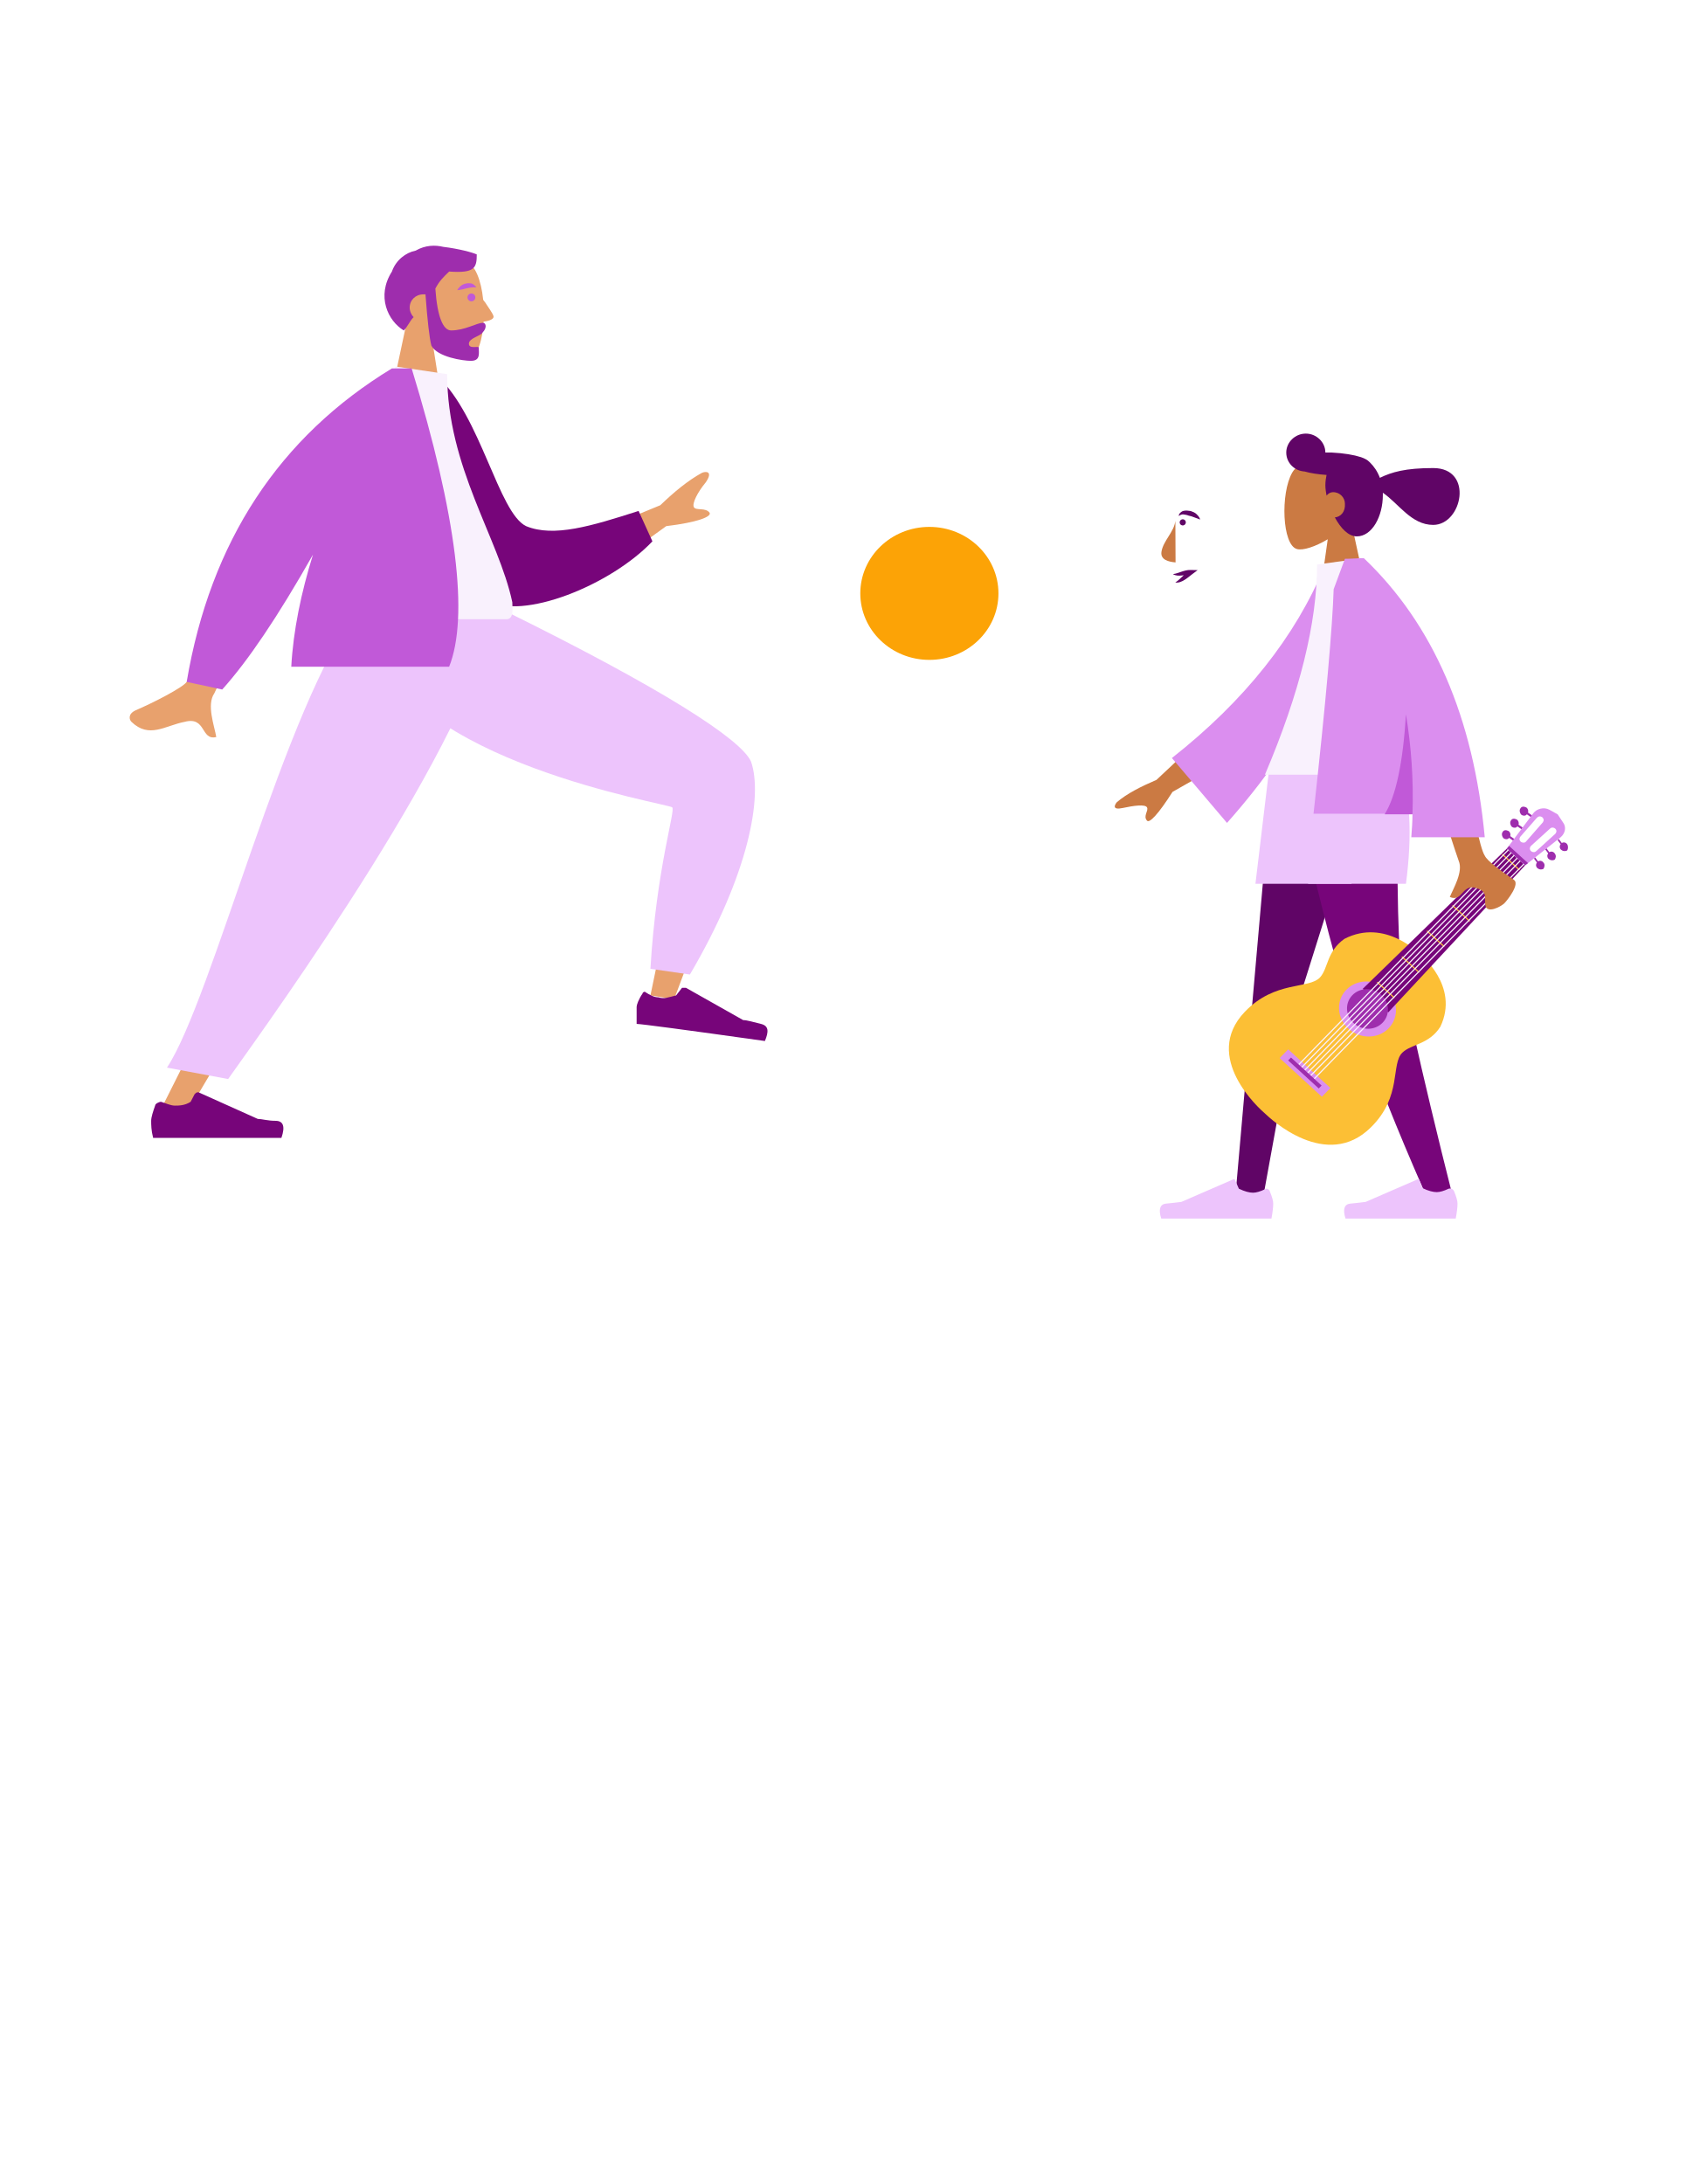
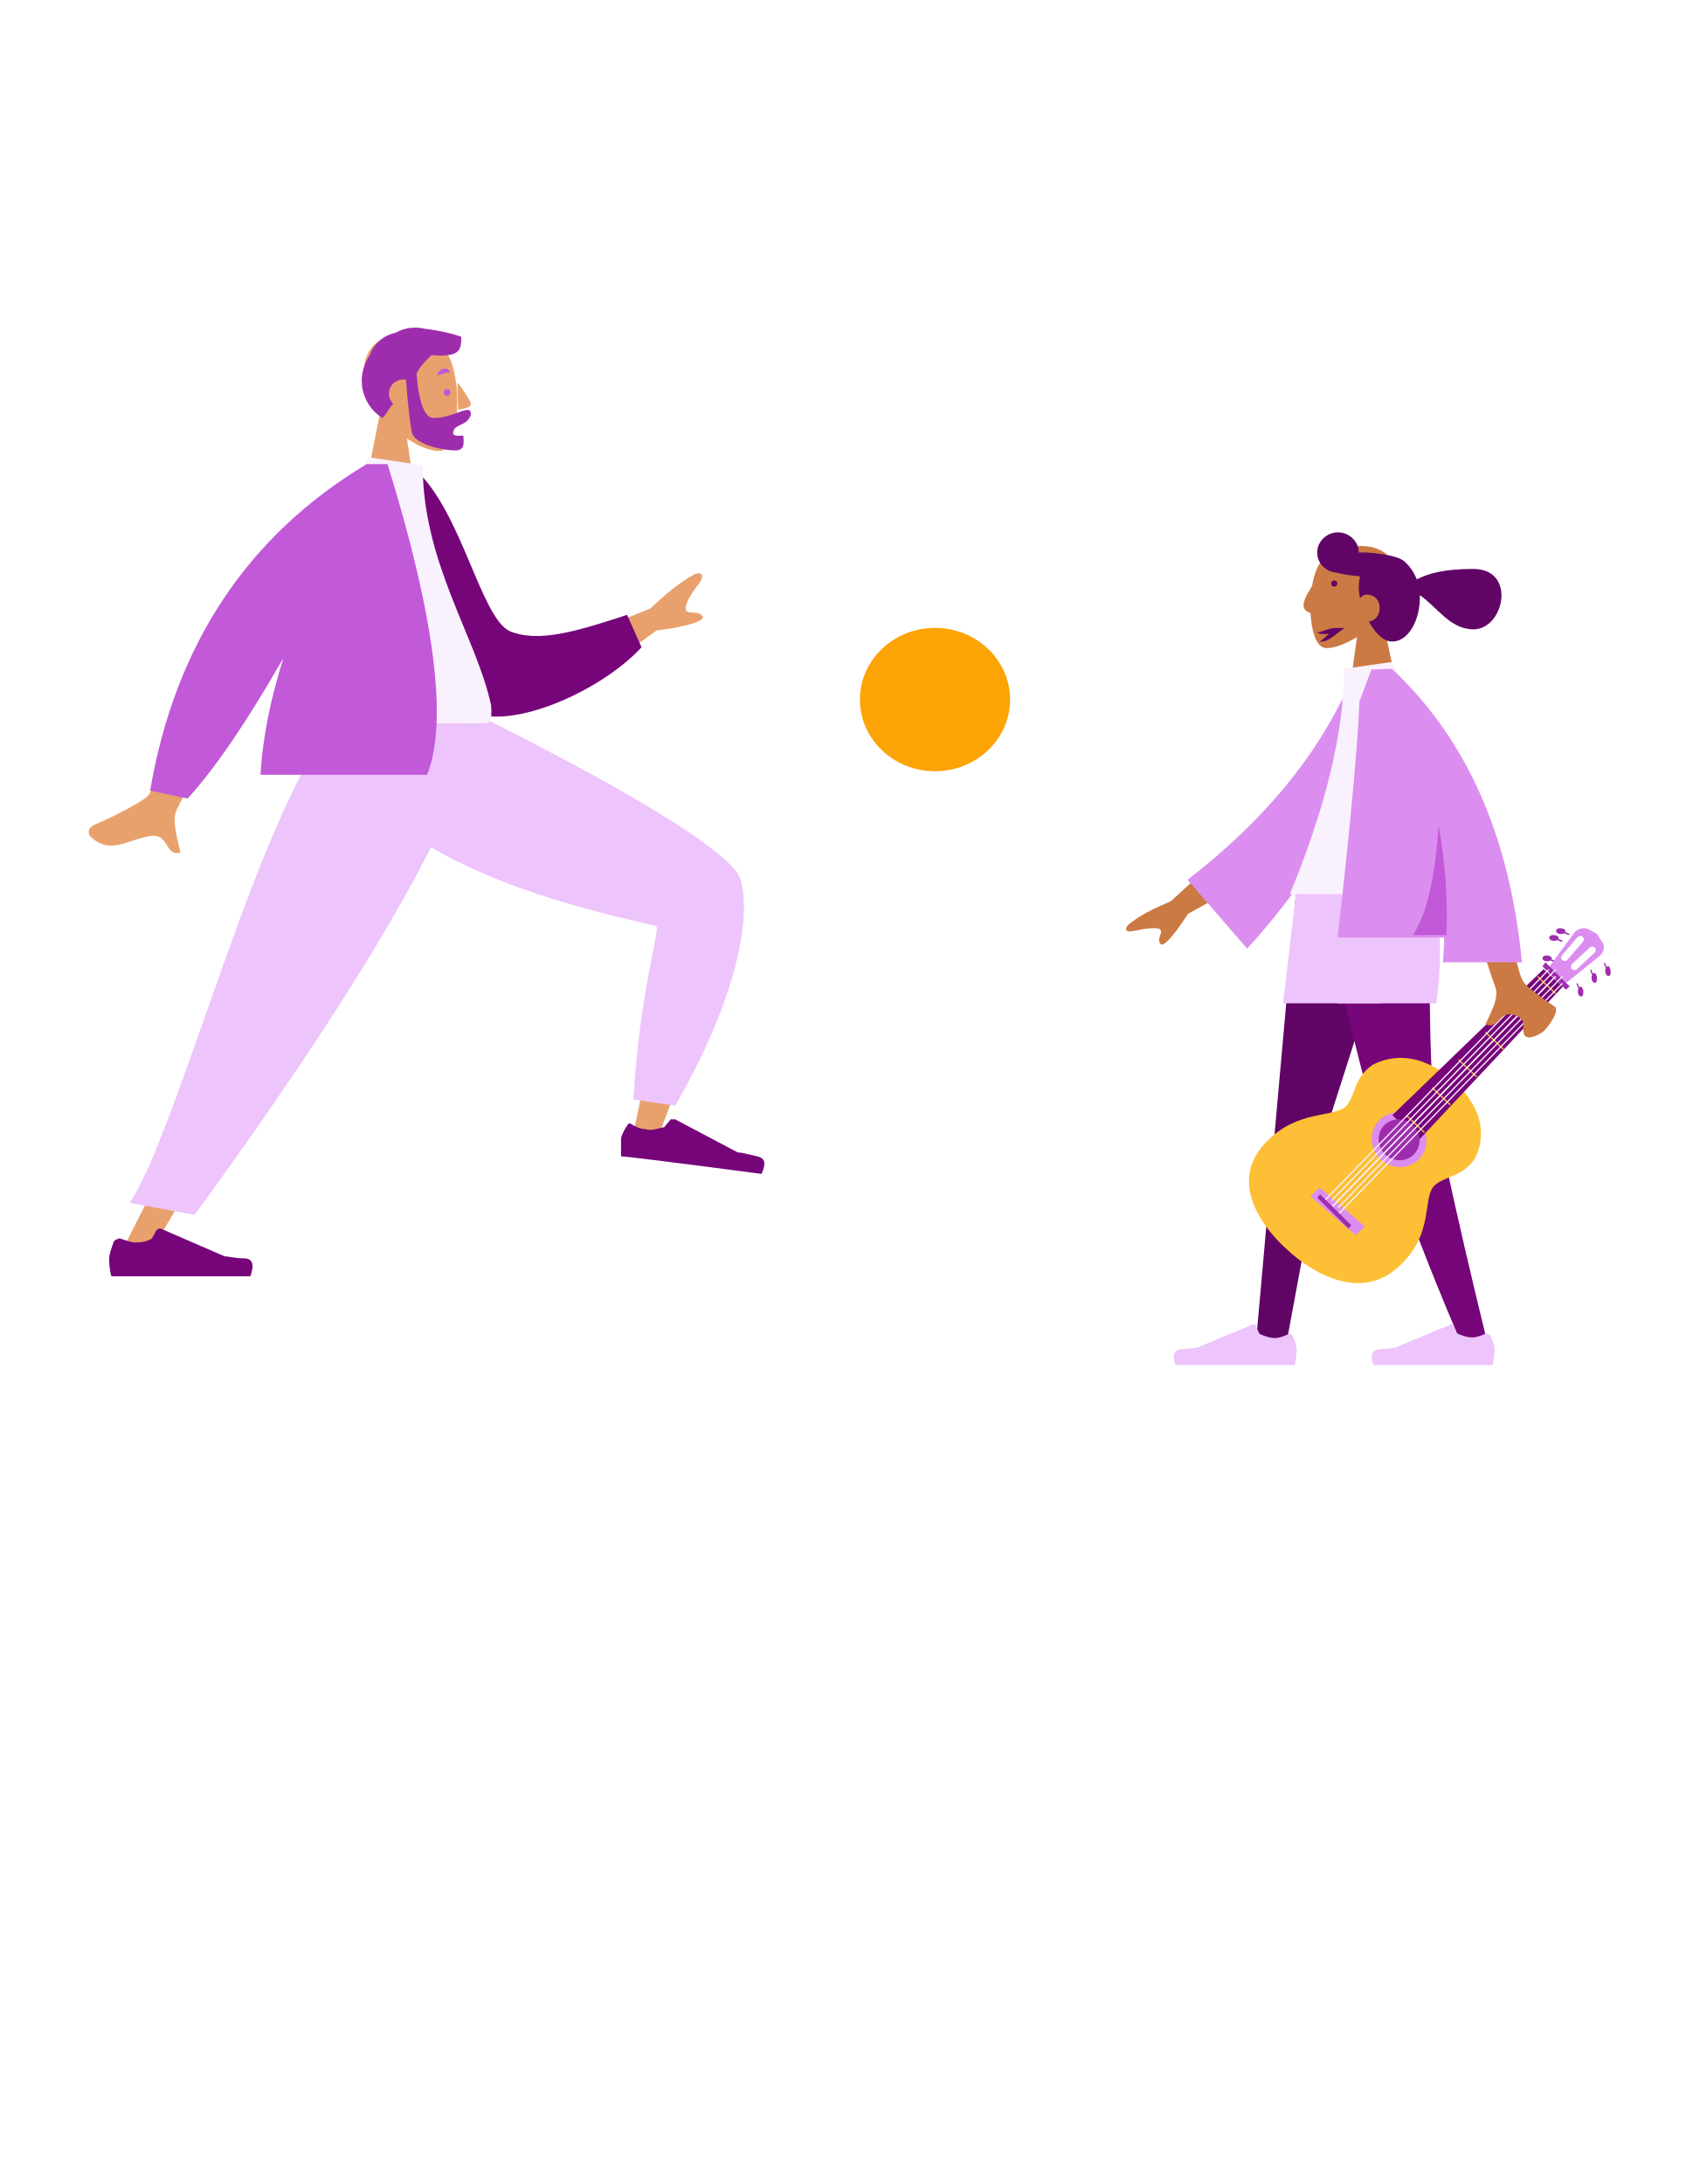
<svg xmlns="http://www.w3.org/2000/svg" height="320" viewBox="0 0 248 320" width="248">
-   <g fill="none" transform="translate(19 35.99999)">
-     <path d="m182.143 76.078-10.766 34.241-5.296 29.11h-4.081l5.557-63.351z" fill="#600566" />
-     <path d="m186.05 76.078c-.694 18.761.087 28.52.261 30.203.173 1.682 2.431 12.788 7.727 33.737l-4.341-1.431c-8.422-19.182-11.287-29.193-12.242-31.717s-3.56-12.788-7.727-30.708h16.322z" fill="#77057a" />
-     <path d="m194.038 138.503c.347.842.521 1.43.521 1.851 0 .505-.087 1.262-.261 2.188-.607 0-5.99 0-16.149 0-.434-1.347-.173-2.104.695-2.188s1.65-.168 2.257-.252l7.554-3.281c.174-.085.347 0 .347.168l.434 1.094c.869.42 1.563.588 2.084.588.434 0 1.042-.168 1.737-.504.26-.084.607 0 .781.336z" fill="#edc4fc" />
-     <path d="m167.036 138.503c.348.842.521 1.43.521 1.851 0 .505-.087 1.262-.26 2.188-.608 0-5.991 0-16.149 0-.434-1.347-.174-2.104.694-2.188.869-.084 1.65-.168 2.258-.252l7.553-3.281c.174-.085.348 0 .348.168l.52 1.178c.869.42 1.563.589 2.084.589.434 0 1.042-.169 1.737-.505.173-.168.521-.084.694.252z" fill="#edc4fc" />
-     <path d="m183.619 76.078-4.601 17.415h-14.066l2.084-17.415z" fill="#edc4fc" />
-     <path d="m186.137 76.078c1.476 4.374 1.823 10.18.868 17.415h-14.326l-3.907-17.415z" fill="#edc4fc" />
-     <path d="m178.931 40.237c1.302-1.514 2.257-3.365 2.083-5.384-.434-5.973-8.942-4.627-10.679-1.599-1.736 3.029-1.476 10.601.695 11.19.868.252 2.691-.337 4.515-1.43l-1.129 7.992h6.859z" fill="#cb7a43" />
-     <path d="m176.586 39.816c.869 1.599 1.997 2.776 3.213 2.776 2.257 0 3.82-2.945 3.82-6.057 0-.084 0-.252 0-.337 2.344 1.599 4.167 4.711 7.38 4.711 4.254 0 5.991-8.329 0-8.329-4.081 0-6.078.589-7.814 1.43-.347-.925-.868-1.683-1.476-2.272-.174-.168-.347-.337-.695-.505-.173-.084-.347-.168-.607-.252-1.042-.337-2.518-.589-4.255-.673-.347 0-.607 0-.955 0 0-1.514-1.302-2.776-2.865-2.776s-2.865 1.262-2.865 2.776c0 1.514 1.215 2.692 2.691 2.776.869.252 1.997.421 3.213.505-.087.421-.174.925-.174 1.514 0 .505.087 1.01.174 1.514.26-.337.608-.505.955-.505 1.042 0 1.736.841 1.736 1.683.087 1.178-.607 1.935-1.476 2.019z" fill="#600566" />
-     <path d="m202.286 86.51c.087-.253 0-.589-.261-.757-.347-.169-.694-.169-.868.168-.174.252-.087.673.174.925.26.169.608.169.781-.084l.608.421.174-.253z" fill="#9e2dad" />
-     <path d="m203.501 84.828c.087-.253 0-.589-.26-.758-.347-.168-.695-.168-.868.169-.174.252-.087.673.173.925.261.168.608.168.782-.084l.608.421.173-.253z" fill="#9e2dad" />
-     <path d="m204.891 83.061c.086-.253 0-.589-.261-.758-.347-.168-.695-.168-.868.169-.174.252-.087.673.174.925.26.168.607.168.781-.084l.608.421.173-.253z" fill="#9e2dad" />
-     <path d="m186.484 118.227c1.303-1.262 3.907-1.177 5.557-3.786 2.865-5.973-2.952-10.6-2.952-10.6s-5.123-5.384-11.113-2.272c-2.605 1.851-2.344 4.291-3.56 5.637-1.65 1.767-6.598.421-11.026 5.048-6.338 6.646 2.17 14.218 2.952 14.891.781.758 9.029 8.498 15.541 2.019 4.601-4.543 2.865-9.254 4.601-10.937z" fill="#fcbf35" />
-     <path d="m207.148 90.381c-.174-.253-.521-.337-.782-.169l-.434-.588-.173.168.434.589c-.174.252-.174.505 0 .757.26.252.608.336.955.168.174-.252.26-.673 0-.925z" fill="#9e2dad" />
-     <path d="m208.798 89.035c-.174-.253-.521-.337-.782-.169l-.434-.589-.174.169.435.589c-.174.252-.174.504 0 .757.26.252.607.336.955.168.173-.252.26-.589 0-.925z" fill="#9e2dad" />
-     <path d="m210.621 87.688c-.174-.252-.521-.336-.782-.168l-.434-.589-.173.168.434.589c-.174.253-.174.505 0 .758.26.252.607.336.955.168.173-.253.173-.673 0-.926z" fill="#9e2dad" />
-     <path d="m178.596 114.74c-1.723-1.548-1.877-4.102-.345-5.703 1.533-1.601 4.172-1.644 5.894-.096 1.723 1.549 1.877 4.102.345 5.703-1.533 1.601-4.172 1.644-5.894.096z" fill="#db8eef" />
-     <path d="m204.456 90.801-2.691-2.44-21.098 20.528 3.733 3.45z" fill="#77057a" />
-     <path d="m179.36 113.929c-1.23-1.106-1.329-2.941-.22-4.1 1.108-1.158 3.004-1.2 4.235-.095 1.231 1.106 1.329 2.942.221 4.1-1.109 1.158-3.005 1.201-4.236.095z" fill="#9e2dad" />
-     <path d="m169.754 117.748 6.183 5.665-1.253 1.284-6.183-5.665z" fill="#db8eef" />
-     <path d="m209.665 86.679-5.209 4.122-2.691-2.44 3.907-5.216c.521-.673 1.562-.925 2.344-.505l1.215.673.782 1.178c.521.673.347 1.599-.348 2.188zm-5.035.588 2.431-2.776c.173-.252.173-.505-.087-.757-.26-.168-.521-.168-.781.084l-2.431 2.776c-.174.253-.174.505.086.758.261.168.608.168.782-.085zm4.254-1.093c.174-.169.261-.505 0-.757-.174-.169-.521-.253-.781 0l-2.779 2.523c-.173.169-.26.505 0 .758.174.168.521.252.782 0z" fill="#db8eef" />
-     <g fill="#fcbf35">
-       <path d="m201.177 89.1 2.524 2.312-.12.122-2.523-2.312z" />
-       <path d="m197.501 92.884 2.524 2.312-.119.122-2.524-2.312z" />
-       <path d="m193.885 96.607 2.524 2.312-.119.122-2.524-2.312z" />
-       <path d="m190.146 100.334 2.524 2.312-.119.122-2.524-2.312z" />
-       <path d="m186.471 104.117 2.524 2.312-.12.122-2.523-2.311z" />
-       <path d="m182.855 107.84 2.523 2.312-.119.123-2.524-2.312z" />
+   <g fill="none" transform="translate(13 48)">
+     <path d="m193 81-11.759 36.754-5.784 31.246h-4.457l6.069-68z" fill="#600566" />
+     <path d="m196.785 81c-.714 19.952.089 30.331.268 32.121.178 1.789 2.5 13.6 7.946 35.879l-4.464-1.522c-8.661-20.4-11.607-31.047-12.589-33.731-.982-2.684-3.661-13.6-7.946-32.658h16.785z" fill="#77057a" />
+     <path d="m205.436 147.789c.376.878.564 1.491.564 1.93 0 .527-.094 1.316-.283 2.281-.658 0-6.489 0-17.494 0-.47-1.404-.187-2.194.753-2.281.94-.088 1.787-.175 2.445-.263l8.183-3.421c.188-.089.376 0 .376.175l.47 1.141c.941.438 1.693.613 2.258.613.47 0 1.129-.175 1.882-.526.282-.088.658 0 .846.35z" fill="#edc4fc" />
+     <path d="m176.436 147.789c.377.878.564 1.491.564 1.93 0 .527-.094 1.316-.282 2.281-.659 0-6.49 0-17.495 0-.47-1.404-.189-2.194.752-2.281.941-.088 1.788-.175 2.446-.263l8.182-3.421c.189-.089.377 0 .377.175l.563 1.228c.941.438 1.693.614 2.258.614.47 0 1.129-.176 1.882-.527.187-.175.564-.088.752.263z" fill="#edc4fc" />
+     <path d="m194 81-4.683 18h-14.317l2.121-18z" fill="#edc4fc" />
+     <path d="m196.58 81c1.494 4.521 1.846 10.522.879 18h-14.504l-3.955-18z" fill="#edc4fc" />
+     <path d="m189.477 42.346c1.401-1.639 2.429-3.642 2.242-5.827-.467-6.464-9.623-5.008-11.493-1.73-1.868 3.278-1.588 11.472.748 12.109.934.273 2.896-.364 4.859-1.548l-1.215 8.649h7.382z" fill="#cb7a43" />
+     <path d="m187.567 43.05c.924 1.698 2.123 2.95 3.415 2.95 2.399 0 4.06-3.128 4.06-6.436 0-.089 0-.268 0-.358 2.492 1.698 4.429 5.006 7.845 5.006 4.522 0 6.368-8.849 0-8.849-4.338 0-6.461.626-8.306 1.52-.369-.983-.923-1.788-1.569-2.413-.185-.179-.369-.358-.739-.536-.184-.089-.369-.179-.645-.268-1.108-.358-2.676-.626-4.523-.715-.369 0-.645 0-1.015 0 0-1.609-1.384-2.95-3.045-2.95-1.661 0-3.045 1.341-3.045 2.95 0 1.609 1.291 2.86 2.86 2.95.924.268 2.123.447 3.415.536-.092.447-.185.983-.185 1.609 0 .536.092 1.073.185 1.609.276-.358.646-.536 1.015-.536 1.108 0 1.845.894 1.845 1.788.092 1.251-.645 2.056-1.569 2.145z" fill="#600566" />
+     <path d="m214.335 92.563c.095-.164 0-.382-.286-.491-.38-.11-.759-.11-.95.109-.19.164-.095.437.19.6.285.11.665.11.855-.055l.665.273.19-.164z" fill="#9e2dad" />
+     <path d="m215.334 89.563c.095-.164 0-.382-.285-.492-.38-.109-.761-.109-.95.11-.191.164-.095.437.189.6.286.109.666.109.856-.055l.666.273.189-.164z" fill="#9e2dad" />
+     <path d="m216.335 88.563c.094-.164 0-.382-.286-.492-.38-.109-.761-.109-.95.11-.191.164-.095.437.191.6.285.109.665.109.855-.055l.666.273.189-.164z" fill="#9e2dad" />
+     <path d="m197.205 125.685c1.394-1.338 4.181-1.248 5.946-4.013 3.066-6.332-3.159-11.237-3.159-11.237s-5.482-5.707-11.891-2.409c-2.787 1.962-2.508 4.549-3.809 5.976-1.766 1.873-7.06.446-11.798 5.351-6.782 7.045 2.322 15.072 3.159 15.786.836.804 9.661 9.009 16.629 2.14 4.923-4.816 3.066-9.81 4.923-11.594z" fill="#fcbf35" />
+     <path d="m218.894 96.856c-.112-.286-.335-.381-.503-.191l-.279-.665-.111.19.279.666c-.112.285-.112.571 0 .856.167.285.391.38.615.19.112-.285.167-.761 0-1.046z" fill="#9e2dad" />
+     <path d="m220.894 94.856c-.112-.286-.335-.381-.503-.191l-.279-.665-.112.191.28.665c-.112.285-.112.569 0 .855.167.285.391.38.615.19.111-.285.167-.665 0-1.045z" fill="#9e2dad" />
+     <path d="m222.915 93.855c-.115-.285-.343-.38-.515-.19l-.286-.665-.114.19.286.665c-.115.286-.115.57 0 .856.171.285.4.38.629.19.114-.286.114-.76 0-1.046z" fill="#9e2dad" />
+     <path d="m189.342 121.876c-1.651-1.535-1.798-4.068-.331-5.656 1.469-1.588 3.997-1.631 5.647-.095 1.651 1.536 1.798 4.068.331 5.656-1.469 1.588-3.997 1.631-5.647.095z" fill="#db8eef" />
+     <path d="m216 96.544-2.828-2.544-22.172 21.403 3.923 3.597z" fill="#77057a" />
+     <path d="m189.992 121.17c-1.23-1.144-1.329-3.043-.22-4.242 1.108-1.198 3.005-1.242 4.236-.098 1.231 1.144 1.329 3.044.221 4.242-1.109 1.198-3.006 1.243-4.237.098z" fill="#9e2dad" />
+     <path d="m180.348 126 6.652 5.707-1.348 1.293-6.652-5.707z" fill="#db8eef" />
+     <path d="m221.391 92.058-4.873 3.942-2.518-2.333 3.655-4.988c.487-.644 1.461-.885 2.193-.483l1.137.644.732 1.126c.487.644.325 1.529-.326 2.092zm-4.711.562 2.274-2.654c.162-.241.162-.483-.081-.724-.243-.161-.487-.161-.731.08l-2.274 2.654c-.163.242-.163.483.08.725.244.161.569.161.732-.081zm3.98-1.045c.163-.162.244-.483 0-.724-.163-.162-.487-.242-.731 0l-2.6 2.413c-.162.162-.243.483 0 .725.163.161.487.241.732 0z" fill="#db8eef" />
+     <g fill="#fcbf35" transform="translate(193 95)">
+       <path d="m19.352 0 2.648 2.511-.126.133-2.647-2.511z" />
+       <path d="m15.494 4.11 2.648 2.511-.125.133-2.648-2.511z" />
+       <path d="m11.7 8.154 2.648 2.511-.125.133-2.648-2.511z" />
+       <path d="m7.776 12.202 2.648 2.511-.125.133-2.648-2.511z" />
+       <path d="m3.92 16.311 2.648 2.511-.126.133-2.647-2.51z" />
+       <path d="m.126 20.355 2.647 2.511-.125.134-2.648-2.511z" />
    </g>
-     <path d="m204.89 90.464-2.778-2.524-.347.421 2.691 2.44z" fill="#9e2dad" />
-     <path d="m201.964 88.444.126.116-30.727 31.478-.126-.116z" fill="#f9f1fd" />
-     <path d="m202.387 88.849.126.115-30.718 31.487-.126-.116z" fill="#f9f1fd" />
-     <path d="m202.813 89.245.126.115-30.709 31.495-.126-.115z" fill="#f9f1fd" />
-     <path d="m203.25 89.666.126.115-30.718 31.486-.126-.115z" fill="#f9f1fd" />
-     <path d="m203.681 90.074.126.115-30.718 31.487-.126-.116z" fill="#f9f1fd" />
-     <path d="m204.223 90.537.126.115-30.727 31.474-.126-.116z" fill="#f9f1fd" />
-     <path d="m170.164 118.948 4.48 4.104-.417.428-4.48-4.104z" fill="#9e2dad" />
-     <path d="m158.614 70.609-8.161 7.656c-2.344 1.009-4.341 2.019-5.817 3.281-.347.421-.695 1.178.868.841 1.563-.336 3.299-.589 3.56-.084.26.505-.608 1.262 0 1.935.347.421 1.649-.925 3.733-4.206l8.422-4.796zm36.118 1.094h-5.99c3.733 11.61 5.73 17.751 5.99 18.424.695 1.599-.781 4.039-1.302 5.301 1.997.841 1.736-2.272 4.254-1.178 1.303.589.782 1.346.955 2.356.174 1.346 2.258.252 2.779-.253.434-.421 2.344-2.86 1.389-3.449-2.084-1.431-3.907-2.777-4.255-3.534-.694-1.009-1.91-6.899-3.82-17.667z" fill="#cb7a43" />
-     <path d="m177.628 47.304-2.518-.421c-4.254 10.348-11.721 19.771-22.4 28.184l8.075 9.507c10.679-12.031 17.277-24.483 16.843-37.271z" fill="#db8eef" />
-     <path d="m188.481 77.508h-22.139c5.122-12.031 7.64-22.295 7.64-30.793l6.685-.925c5.296 8.161 6.772 18.257 7.814 31.718z" fill="#f9f1fd" />
-     <path d="m180.841 45.79h-.434c-.521 0-1.303.084-2.345.084l-1.649 4.459c-.174 5.469-1.129 16.406-2.952 32.896h14.499c0 1.177-.087 2.271-.173 3.449h10.765c-1.649-17.584-7.553-31.213-17.711-40.888z" fill="#db8eef" />
-     <path d="m187.005 68.674c-.434 7.067-1.476 12.031-3.126 14.639h4.081c.174-5.048-.174-9.928-.955-14.639z" fill="#c159d8" />
-     <path d="m117.175 60.686c5.589 0 10.12-4.362 10.12-9.743 0-5.381-4.531-9.743-10.12-9.743-5.59 0-10.121 4.362-10.121 9.743 0 5.381 4.531 9.743 10.121 9.743z" fill="#fca306" />
-     <path d="m36.113 57.235c2.313 7.516 45.685 22.549 45.975 23.105.289.279-1.735 10.022-5.783 29.509l3.47.556c8.096-21.435 11.566-33.127 10.41-34.797-1.446-2.784-13.59-10.022-35.855-21.992z" fill="#e8a16d" />
-     <path d="m76.304 105.951 5.783.835c8.674-14.754 10.698-26.167 8.963-31.178-1.445-3.34-13.3-10.857-35.854-21.992l-19.373 4.176c4.626 17.816 43.083 23.94 43.661 24.497.578.279-2.313 8.908-3.181 23.662z" fill="#edc4fc" />
-     <path d="m75.148 109.57c-.578.835-.867 1.67-.867 1.949v2.505c.578 0 6.94.835 18.795 2.505.578-1.391.578-2.227-.579-2.505-1.156-.278-2.024-.557-2.602-.557l-8.385-4.732c-.289 0-.289 0-.578 0l-.868 1.113c-1.156.279-1.735.557-2.602.279-.578 0-1.157-.279-2.024-.835.289 0-.289 0-.289.278z" fill="#77057a" />
-     <path d="m38.426 53.34-17.349 40.365-17.06 33.962h4.048l43.95-74.327z" fill="#e8a16d" />
-     <path d="m3.728 125.994c-.289.835-.578 1.67-.578 2.227 0 .556 0 1.391.289 2.505h18.794c.578-1.67.289-2.505-.867-2.505-1.157 0-2.024-.279-2.602-.279l-8.674-3.897c-.289 0-.289 0-.578.278l-.578 1.114c-.867.557-1.735.557-2.313.557-.578 0-1.157-.279-2.024-.557-.289 0-.867.278-.867.557z" fill="#77057a" />
-     <path d="m5.463 120.429 8.963 1.671c6.939-9.744 35.854-49.83 39.035-68.76h-19.951c-10.698 13.641-21.397 57.068-28.047 67.089z" fill="#edc4fc" />
-     <path d="m40.451 11.859c-1.446-1.67-2.602-3.897-2.313-6.403.578-6.96 10.409-5.289 12.433-1.949 2.024 3.341 1.735 12.249-.867 13.084-.868.278-3.181-.278-5.205-1.67l1.446 9.187h-8.096z" fill="#e8a16d" />
-     <path d="m50.816 6.118c-.287-.058-.517 0-.747 0-.23.057-.46.057-.632.115-.46.115-.862.23-1.437.287.115-.287.345-.46.517-.632.23-.172.46-.287.747-.345.287-.058.575-.058.862 0 .287.115.517.345.69.575z" fill="#c159d8" />
-     <path d="m50.075 8.15c.318 0 .575-.257.575-.575 0-.317-.257-.575-.575-.575-.317 0-.575.257-.575.575 0 .318.257.575.575.575z" fill="#c159d8" />
-     <path d="m51.502 7.565c.232.355.573.66.767 1.02.19.322.958 1.342 1.043 1.752.103.561-1.133.78-1.703.808" fill="#e8a16d" />
-     <path d="m44.788 6.291c.289 4.176 1.157 6.124 2.313 6.124 2.024 0 3.759-1.113 4.626-1.113.578 0 .578.835 0 1.392-.289.557-2.024.835-2.024 1.67 0 .835 1.446.278 1.446.557 0 .835.289 1.949-1.157 1.949-1.157 0-4.915-.557-5.783-2.227-.289-1.113-.578-3.619-.867-7.516h-.289c-1.157 0-2.024.835-2.024 1.949 0 .557.289 1.113.578 1.392-.578.557-.867 1.392-1.446 1.949-2.313-1.392-4.048-5.011-1.735-8.63.578-1.67 2.024-2.784 3.47-3.062 1.446-.835 2.892-.835 4.048-.557 2.313.278 4.337.835 4.915 1.113 0 1.949-.289 2.784-4.048 2.505-.867.835-1.446 1.392-2.024 2.505z" fill="#9e2dad" />
-     <path d="m65.606 43.037 12.144-5.011c2.024-1.949 4.048-3.619 6.072-4.732.578-.278 1.735-.278.578 1.392-1.156 1.392-2.024 3.062-1.735 3.619.289.557 1.735 0 2.313.835.29.557-1.734 1.392-6.361 1.949l-9.253 6.681zm-49.155 1.392 6.939 1.392c-6.939 12.527-10.698 18.93-10.988 19.765-1.157 1.67 0 4.733.289 6.403-2.313.557-1.446-3.062-4.626-2.227-2.892.557-5.205 2.505-7.807 0-.289-.279-.578-1.114.578-1.67 2.602-1.114 6.939-3.341 7.518-4.176.578-1.114 3.47-7.516 8.096-19.487z" fill="#e8a16d" />
-     <path d="m42.185 19.655 2.891-.557c6.361 5.846 8.964 20.043 13.012 21.992 4.048 1.67 9.542 0 16.481-2.227l2.024 4.454c-6.072 6.403-19.084 11.692-24.288 8.63-8.674-4.732-10.409-22.27-10.12-32.292z" fill="#77057a" />
-     <path d="m29.463 54.729h25.734c1.157 0 .867-1.67.867-2.505-2.024-9.465-9.542-19.765-9.542-33.405l-7.518-1.113c-6.361 9.743-8.385 21.435-9.542 37.024z" fill="#f9f1fd" />
-     <path d="m26.86 45.262c-5.205 9.186-9.542 15.589-13.301 19.765l-5.205-1.114c3.47-20.6 13.59-35.91 30.071-45.932h2.891c6.65 21.713 8.385 36.467 5.494 43.705h-23.132c.289-5.289 1.446-10.857 3.181-16.424z" fill="#c159d8" />
-     <path d="m153.22 40.312c-.17 1.612-1.805 2.944-2.04 4.547-.168 1.154 1.031 1.46 2.066 1.546" fill="#cb7a43" />
-     <path d="m153.718 39.6c-.017-.33.36-.668.699-.749s.724-.025 1.044.022c.312.111.623.222.851.452s.457.46.538.799c-.311-.111-.558-.212-.869-.324-.247-.102-.559-.213-.815-.25-.247-.102-.503-.139-.76-.177-.128-.019-.394.008-.688.227z" fill="#600566" />
-     <path d="m152.866 48.117c.467-.063.816-.208 1.229-.344.413-.136.825-.272 1.348-.261l1.044.022-.808.602c-.368.274-.671.557-1.102.821-.432.264-.854.464-1.367.389.799-.538 1.287-1.187 2.031-1.798l.172.614c-.33.017-.733.089-1.201.152-.467.062-.989.052-1.346-.197z" fill="#600566" />
-     <path d="m154.234 40.985c.248.036.479-.135.515-.383.036-.248-.135-.478-.383-.514-.248-.036-.478.135-.515.383-.036.248.136.478.383.514z" fill="#600566" />
+     <path d="m217 96.529-3.556-3.529-.444.589 3.444 3.411z" fill="#9e2dad" />
+     <g fill="#f9f1fd">
+       <path d="m213.865 94 .135.125-32.865 33.875-.135-.125z" />
+       <path d="m214.865 94 .135.124-32.865 33.876-.135-.125z" />
+       <path d="m214.865 95 .135.124-32.865 33.876-.135-.124z" />
+       <path d="m214.865 95 .135.124-32.865 33.876-.135-.124z" />
+       <path d="m215.865 95 .135.124-32.865 33.876-.135-.125z" />
+       <path d="m215.865 96 .135.124-32.865 33.876-.135-.125z" />
+     </g>
+     <path d="m180.426 127 4.574 4.528-.426.472-4.574-4.528z" fill="#9e2dad" />
+     <path d="m167.312 76-8.754 8.046c-2.514 1.06-4.657 2.122-6.24 3.448-.372.442-.746 1.238.931.884 1.677-.353 3.539-.619 3.819-.088.279.531-.652 1.326 0 2.034.372.442 1.769-.972 4.004-4.42l9.034-5.04zm38.743 1.15h-6.425c4.004 12.201 6.146 18.655 6.425 19.362.746 1.68-.838 4.245-1.397 5.571 2.142.884 1.862-2.388 4.563-1.238 1.398.619.839 1.415 1.024 2.476.187 1.415 2.422.265 2.981-.266.466-.442 2.514-3.006 1.49-3.625-2.235-1.504-4.191-2.918-4.564-3.714-.744-1.06-2.049-7.25-4.098-18.566z" fill="#cb7a43" />
+     <path d="m187.978 51.446-2.726-.446c-4.606 10.982-12.69 20.982-24.252 29.911l8.743 10.089c11.562-12.768 18.705-25.982 18.236-39.554z" fill="#db8eef" />
+     <path d="m199 83h-23c5.321-12.897 7.937-23.899 7.937-33.008l6.945-.992c5.502 8.748 7.035 19.571 8.118 34z" fill="#f9f1fd" />
+     <path d="m190.941 50h-.467c-.561 0-1.402.089-2.523.089l-1.774 4.689c-.187 5.751-1.215 17.253-3.177 34.595h15.602c0 1.238-.094 2.388-.186 3.627h11.584c-1.774-18.492-8.128-32.825-19.059-43z" fill="#db8eef" />
+     <path d="m197.789 73c-.526 7.724-1.789 13.15-3.789 16h4.947c.211-5.517-.211-10.851-1.158-16z" fill="#c159d8" />
+     <path d="m124.001 65c6.075 0 10.999-4.701 10.999-10.5 0-5.799-4.925-10.5-10.999-10.5-6.076 0-11.001 4.701-11.001 10.5 0 5.799 4.925 10.5 11.001 10.5z" fill="#fca306" />
+     <path d="m37 61.824c2.471 7.941 48.809 23.824 49.119 24.411.309.295-1.854 10.589-6.179 31.178l3.707.587c8.649-22.647 12.357-35 11.121-36.765-1.545-2.941-14.52-10.589-38.307-23.235z" fill="#e8a16d" />
+     <path d="m79.805 113.105 6.115.895c9.172-15.817 11.312-28.052 9.478-33.424-1.528-3.581-14.064-11.639-37.913-23.576l-20.485 4.477c4.892 19.1 45.557 25.665 46.169 26.262.612.299-2.446 9.55-3.363 25.367z" fill="#edc4fc" />
+     <path d="m78.95 116.857c-.633.857-.95 1.714-.95 2.001v2.571c.633 0 7.6.857 20.584 2.571.633-1.428.633-2.286-.634-2.571-1.266-.285-2.217-.572-2.85-.572l-9.183-4.857c-.317 0-.317 0-.633 0l-.951 1.142c-1.267.286-1.9.572-2.85.286-.633 0-1.267-.286-2.217-.857.317 0-.317 0-.317.285z" fill="#77057a" />
+     <path d="m41.56 57-18.434 42.36-18.127 35.64h4.301l46.699-78z" fill="#e8a16d" />
+     <path d="m3.627 134.042c-.313.875-.627 1.75-.627 2.333 0 .583 0 1.457.313 2.625h20.373c.627-1.75.313-2.625-.94-2.625-1.254 0-2.194-.292-2.821-.292l-9.403-4.083c-.313 0-.313 0-.627.291l-.627 1.167c-.94.584-1.881.584-2.507.584-.627 0-1.254-.292-2.194-.584-.313 0-.94.291-.94.584z" fill="#77057a" />
+     <path d="m6 128.25 9.524 1.75c7.373-10.203 38.096-52.178 41.476-72h-21.199c-11.367 14.284-22.735 59.757-29.801 70.25z" fill="#edc4fc" />
+     <path d="m42.593 12.963c-1.44-1.778-2.593-4.148-2.305-6.815.576-7.407 10.372-5.629 12.388-2.074 2.017 3.556 1.729 13.037-.864 13.926-.864.296-3.169-.296-5.186-1.778l1.441 9.778h-8.067z" fill="#e8a16d" />
+     <path d="m53 6.606c-.204-.056-.367 0-.531 0-.163.056-.327.056-.449.113-.327.113-.612.225-1.02.282.082-.282.245-.451.367-.62.163-.169.327-.282.531-.338.204-.056.408-.056.612 0 .204.113.367.338.49.563z" fill="#c159d8" />
+     <path d="m52.5 10c.276 0 .5-.224.5-.5 0-.276-.224-.5-.5-.5-.276 0-.5.224-.5.5 0 .276.224.5.5.5z" fill="#c159d8" />
+     <path d="m54 8c.256.397.631.737.845 1.139.209.36 1.054 1.499 1.148 1.958.113.627-1.247.872-1.875.903" fill="#e8a16d" />
+     <path d="m48.043 6.713c.312 4.456 1.248 6.535 2.496 6.535 2.184 0 4.056-1.188 4.992-1.188.624 0 .624.891 0 1.485-.312.594-2.184.891-2.184 1.782 0 .891 1.56.297 1.56.594 0 .891.312 2.079-1.248 2.079-1.248 0-5.304-.594-6.24-2.376-.312-1.188-.624-3.861-.936-8.02h-.312c-1.248 0-2.184.891-2.184 2.079 0 .594.312 1.188.624 1.485-.624.594-.936 1.485-1.56 2.079-2.496-1.485-4.368-5.347-1.872-9.208.624-1.782 2.184-2.97 3.744-3.267 1.56-.891 3.12-.891 4.368-.594 2.496.297 4.68.891 5.304 1.188 0 2.079-.312 2.97-4.368 2.673-.936.891-1.56 1.485-2.184 2.673z" fill="#9e2dad" />
+     <path d="m69.461 46.417 12.858-5.282c2.143-2.054 4.286-3.815 6.429-4.989.612-.293 1.837-.293.612 1.467-1.224 1.467-2.143 3.228-1.837 3.815.306.587 1.837 0 2.449.88.307.587-1.836 1.467-6.735 2.054l-9.796 7.043zm-52.043 1.467 7.347 1.467c-7.347 13.206-11.327 19.956-11.633 20.836-1.225 1.761 0 4.99.306 6.75-2.449.587-1.531-3.228-4.898-2.348-3.061.587-5.511 2.641-8.266 0-.306-.294-.612-1.174.612-1.761 2.755-1.174 7.347-3.522 7.96-4.402.612-1.174 3.674-7.924 8.572-20.543z" fill="#e8a16d" />
+     <path d="m45.031 21.594 3.023-.594c6.65 6.237 9.37 21.385 13.602 23.464 4.232 1.782 9.975 0 17.229-2.376l2.116 4.752c-6.348 6.831-19.949 12.474-25.39 9.207-9.068-5.049-10.881-23.761-10.579-34.453z" fill="#77057a" />
+     <path d="m31 58h27.054c1.216 0 .912-1.759.912-2.639-2.128-9.97-10.031-20.82-10.031-35.188l-7.903-1.173c-6.688 10.263-8.815 22.579-10.031 39z" fill="#f9f1fd" />
+     <path d="m28.527 48.414c-5.492 9.568-10.068 16.237-14.035 20.586l-5.492-1.16c3.661-21.455 14.34-37.402 31.731-47.84h3.051c7.017 22.615 8.848 37.982 5.797 45.521h-24.408c.305-5.509 1.525-11.308 3.356-17.106z" fill="#c159d8" />
+     <path d="m179.975 36c-.163 1.587-1.734 2.899-1.96 4.477-.161 1.136.99 1.438 1.985 1.523" fill="#cb7a43" />
+     <path d="m182.001 35.602c-.022-.251.46-.508.893-.57.433-.062.924-.019 1.333.017.398.085.796.169 1.087.344.291.175.584.35.687.608-.397-.084-.713-.162-1.11-.246-.315-.077-.714-.162-1.041-.19-.315-.077-.642-.106-.97-.134-.163-.014-.503.006-.879.173z" fill="#600566" />
+     <path d="m180 44.655c.516-.068.901-.225 1.358-.372.456-.147.911-.294 1.489-.282l1.153.024-.893.651c-.407.296-.741.602-1.217.887-.477.286-.943.502-1.51.421.883-.581 1.422-1.282 2.244-1.943l.19.664c-.365.019-.81.096-1.327.164-.516.068-1.093.056-1.487-.213z" fill="#600566" />
+     <path d="m182.434 37.949c.248.036.479-.135.515-.383.036-.248-.135-.478-.383-.514-.248-.036-.478.135-.515.383-.036.248.136.478.383.514z" fill="#600566" />
  </g>
</svg>
